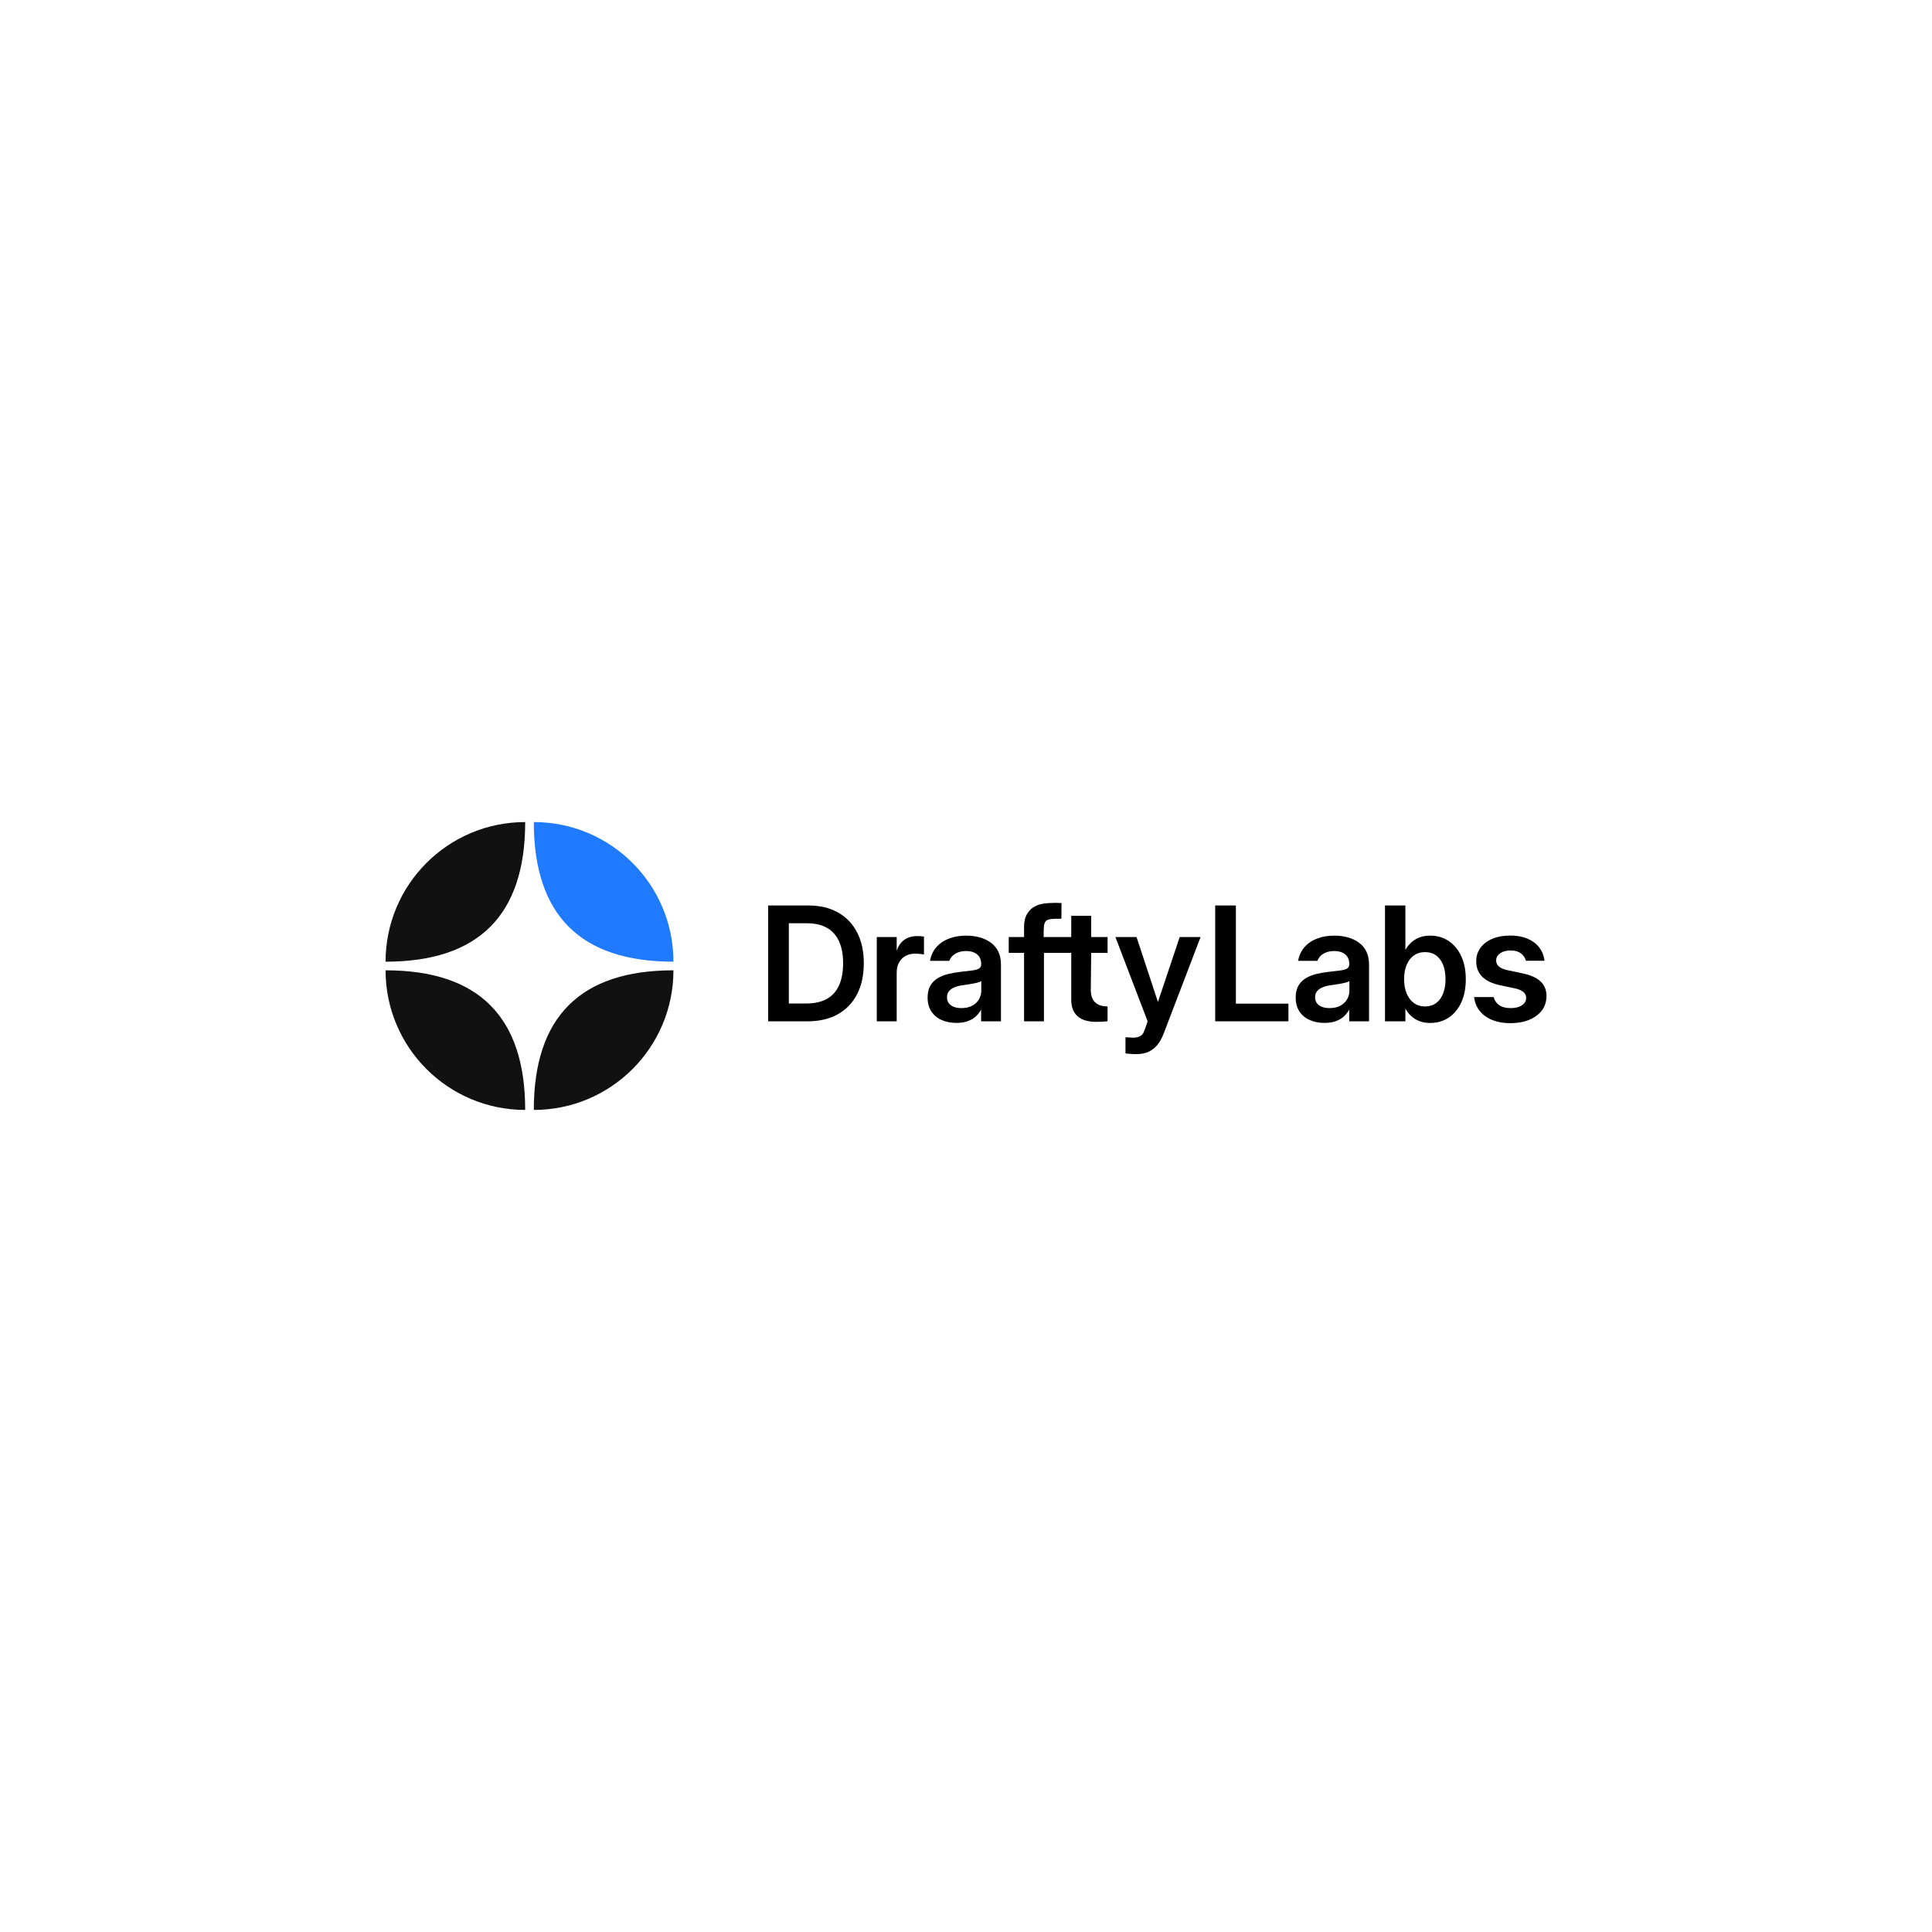
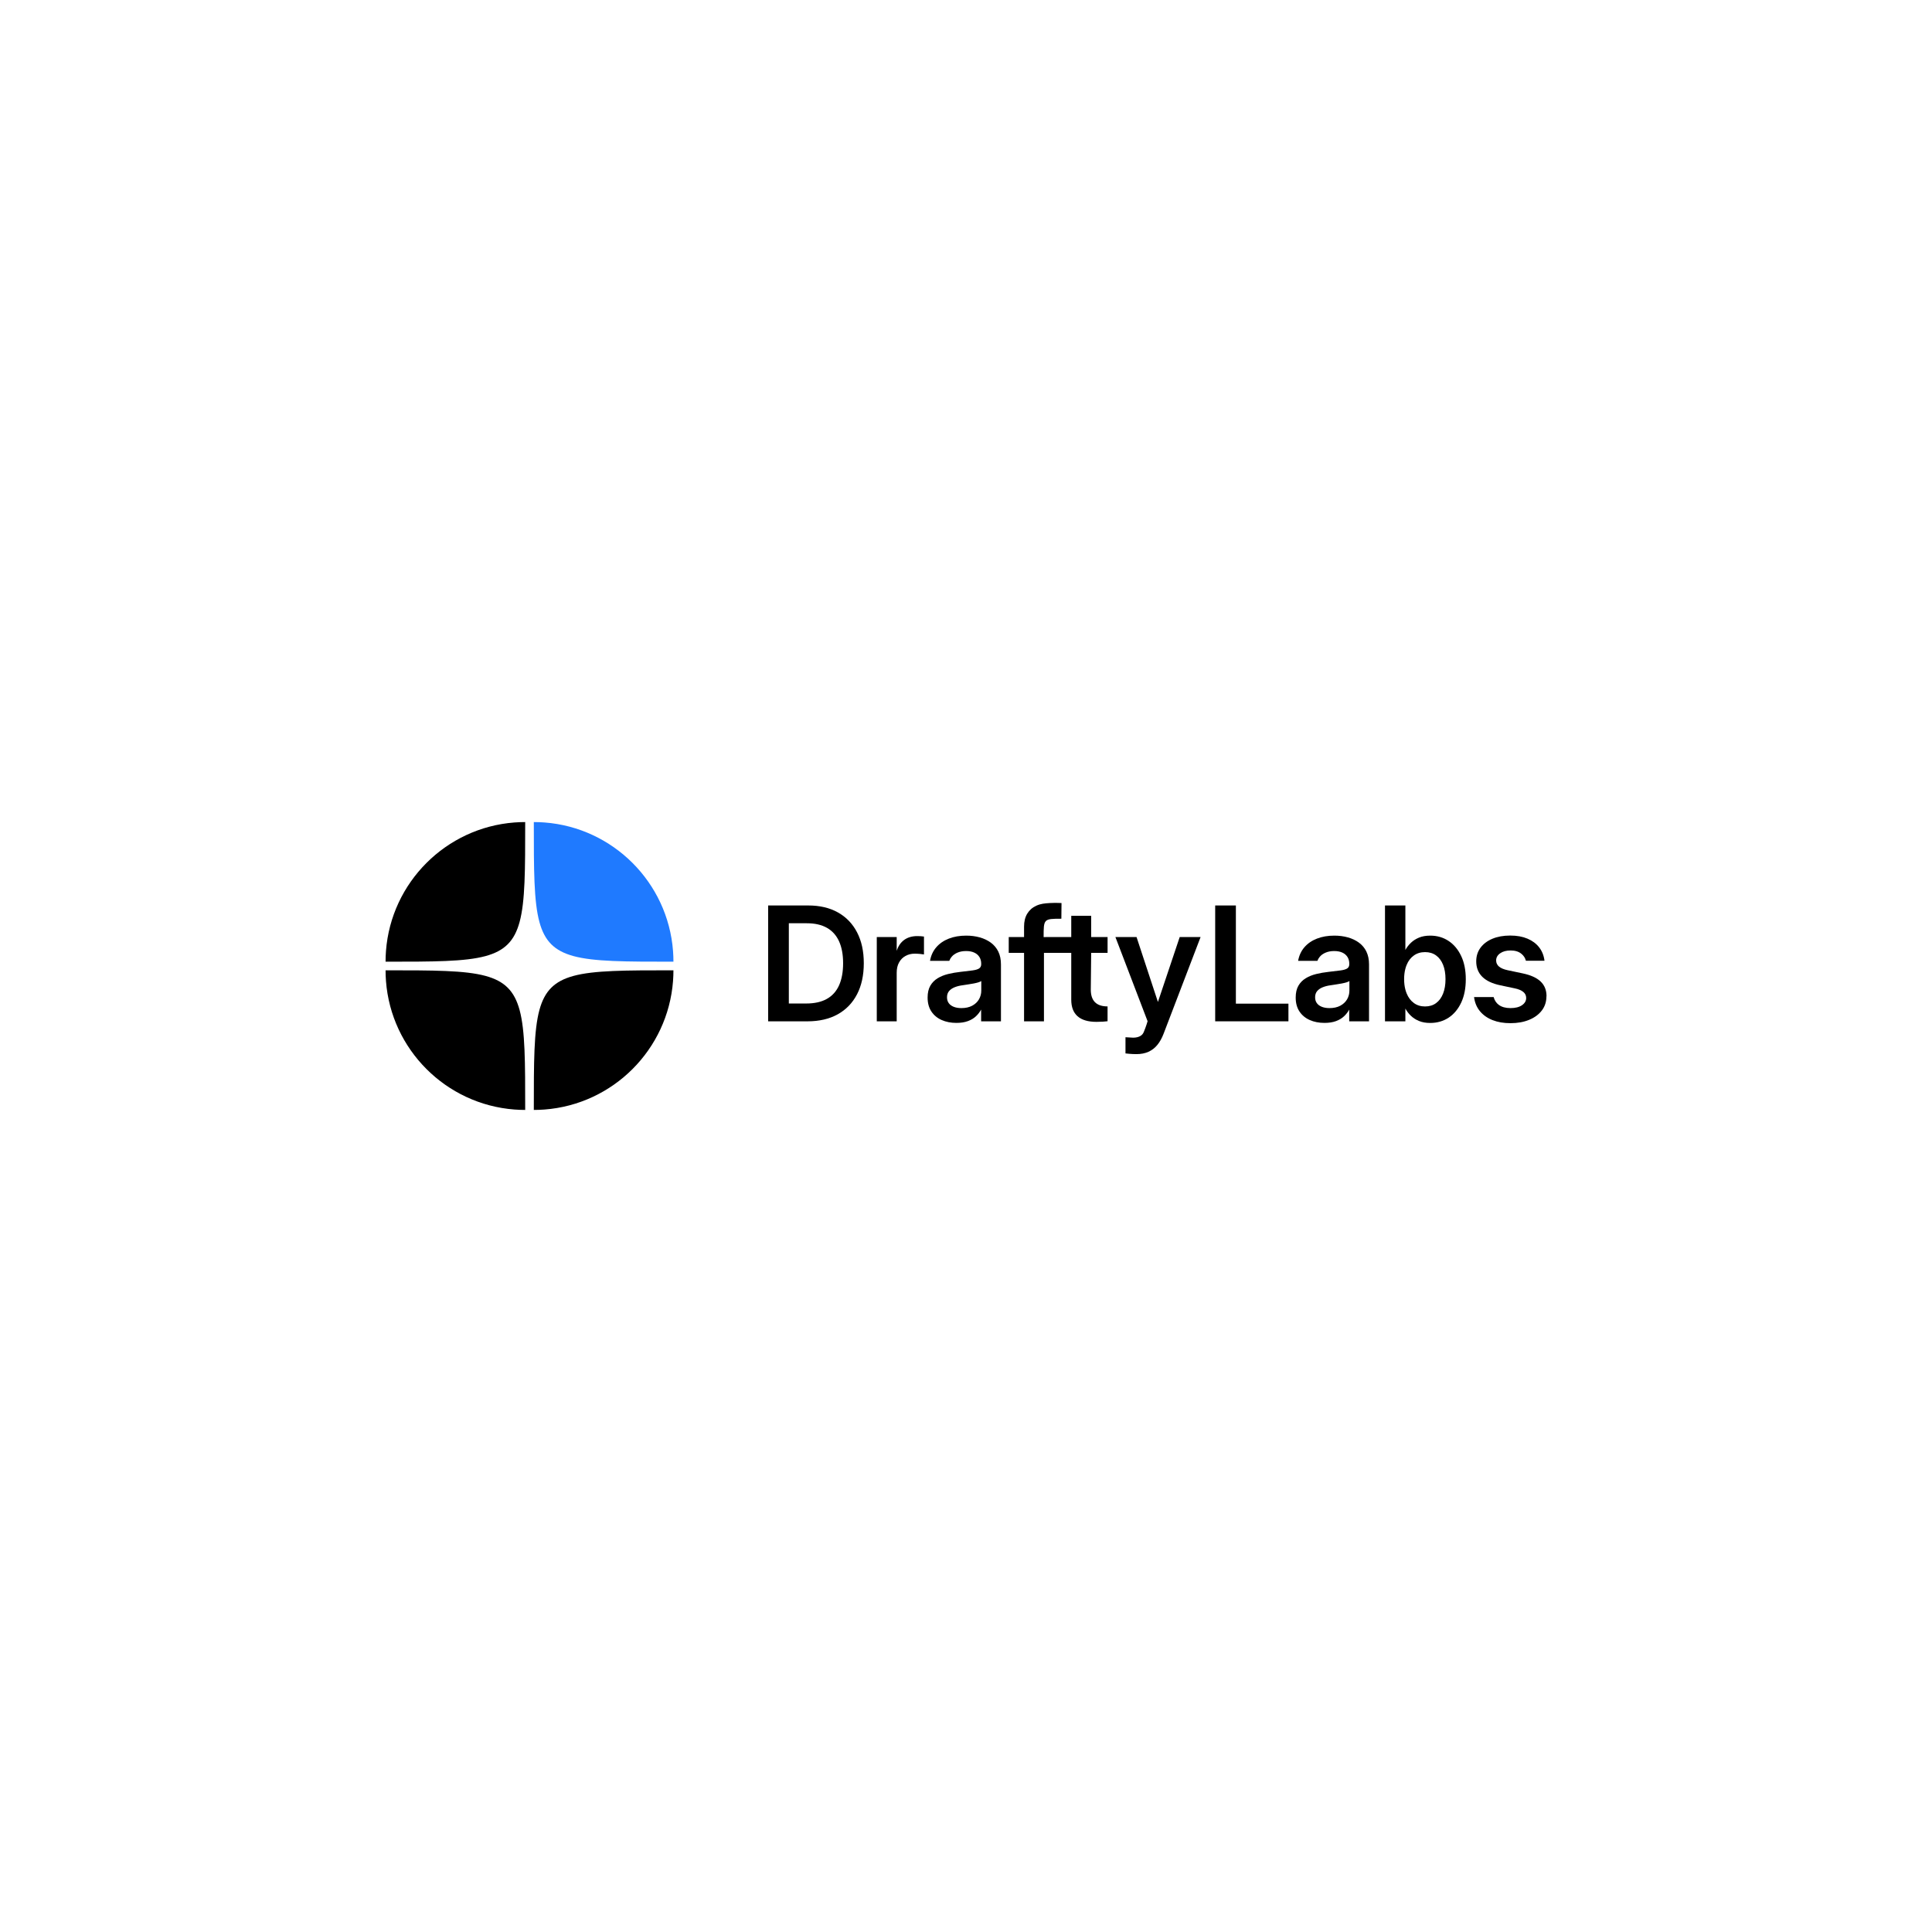
- <svg xmlns="http://www.w3.org/2000/svg" id="Layer_1" data-name="Layer 1" viewBox="0 0 1000 1000">
+ <svg xmlns="http://www.w3.org/2000/svg" id="Layer_1" data-name="Layer 1" width="1000" height="1000" viewBox="0 0 1000 1000">
  <defs>
    <style>
      .cls-1 {
        fill: #1f7aff;
      }
- 
-       .cls-2 {
-         fill: #111;
-       }
    </style>
  </defs>
  <g>
-     <path class="cls-2" d="M271.84,574.5h0c-39.92,0-72.27-32.36-72.27-72.27h0q72.27,0,72.27,72.27Z" />
-     <path class="cls-2" d="M271.84,425.5h0c-39.92,0-72.27,32.36-72.27,72.27h0q72.27,0,72.27-72.27Z" />
-     <path class="cls-2" d="M276.3,574.5h0c39.92,0,72.27-32.36,72.27-72.27h0q-72.27,0-72.27,72.27Z" />
-     <path class="cls-1" d="M276.3,425.5h0c39.92,0,72.27,32.36,72.27,72.27h0q-72.27,0-72.27-72.27Z" />
+     <path d="M271.84,574.5c-1.86,0-3.71-.07-5.54-.21-35.49-2.69-63.83-31.03-66.52-66.52-.14-1.83-.21-3.68-.21-5.54,24.79,0,41.07,0,51.77,2.91,4.9,1.34,8.63,3.28,11.47,6.12,2.84,2.84,4.78,6.57,6.12,11.47h0c2.91,10.71,2.91,26.99,2.91,51.77Z" />
+     <path d="M271.84,425.5c0,24.78,0,41.06-2.91,51.76h0c-1.34,4.91-3.28,8.64-6.12,11.48-2.84,2.84-6.57,4.78-11.47,6.12-10.7,2.91-26.98,2.91-51.77,2.91,0-1.86.07-3.71.21-5.54,2.69-35.49,31.03-63.83,66.52-66.52,1.83-.14,3.68-.21,5.54-.21Z" />
+     <path d="M348.57,502.23c0,1.86-.07,3.71-.21,5.54-2.69,35.49-31.03,63.83-66.52,66.52-1.83.14-3.68.21-5.54.21,0-24.78,0-41.06,2.91-51.76,1.33-4.9,3.28-8.64,6.12-11.48,2.84-2.84,6.57-4.78,11.47-6.12,10.7-2.91,26.98-2.91,51.77-2.91Z" />
+     <path class="cls-1" d="M348.57,497.77c-24.79,0-41.07,0-51.77-2.91-4.9-1.34-8.63-3.28-11.47-6.12s-4.79-6.58-6.12-11.48h0c-2.91-10.71-2.91-26.99-2.91-51.76,1.86,0,3.71.07,5.54.21,35.49,2.69,63.83,31.03,66.52,66.52.14,1.83.21,3.68.21,5.54Z" />
  </g>
  <g>
    <g>
      <polygon points="639.69 468.67 628.98 468.67 628.98 528.63 666.89 528.63 666.89 519.49 639.69 519.49 639.69 468.67" />
      <path d="M756.3,494.83c-1.59-3.38-3.78-5.99-6.54-7.81-2.76-1.83-5.92-2.74-9.5-2.74-2.2,0-4.12.34-5.78,1.02-1.64.69-3.05,1.58-4.21,2.7-1.16,1.11-2.1,2.34-2.85,3.69v-23.02h-10.55v59.97h10.55v-6.61c.72,1.33,1.63,2.56,2.78,3.66,1.18,1.16,2.59,2.07,4.26,2.76,1.67.69,3.58,1.03,5.76,1.03,3.64,0,6.85-.92,9.62-2.76,2.76-1.84,4.92-4.45,6.5-7.83,1.57-3.38,2.35-7.39,2.35-12.04s-.79-8.65-2.39-12.03ZM746.93,514.3c-.85,2.12-2.05,3.76-3.62,4.91s-3.47,1.73-5.7,1.73-4.15-.58-5.78-1.77c-1.62-1.18-2.87-2.83-3.74-4.95-.26-.64-.49-1.31-.67-2.01-.43-1.62-.65-3.43-.65-5.39s.21-3.79.65-5.41c.18-.7.41-1.36.67-2,.86-2.09,2.11-3.72,3.74-4.86,1.62-1.16,3.55-1.74,5.78-1.74s4.12.57,5.7,1.72c1.57,1.13,2.77,2.75,3.62,4.84.84,2.09,1.26,4.58,1.26,7.45s-.42,5.36-1.26,7.48Z" />
      <path d="M800.43,515.67c0,2.81-.79,5.27-2.37,7.34-1.58,2.08-3.78,3.7-6.58,4.85-2.81,1.16-6.02,1.73-9.64,1.73s-6.54-.52-9.23-1.56c-2.7-1.05-4.88-2.58-6.56-4.59-1.68-2.01-2.71-4.47-3.08-7.37h10.13c.48,1.74,1.36,3.08,2.67,4.05,1.51,1.11,3.52,1.67,6.04,1.67s4.51-.49,5.96-1.49c1.45-.99,2.18-2.24,2.18-3.74,0-1.29-.51-2.34-1.53-3.17-1.02-.81-2.48-1.43-4.38-1.82l-7.44-1.57c-4.13-.86-7.26-2.33-9.36-4.4-2.1-2.08-3.15-4.75-3.15-8,0-2.68.73-5.02,2.19-7.02,1.47-2,3.52-3.56,6.15-4.67,2.64-1.11,5.73-1.67,9.25-1.67s6.41.54,8.95,1.61c2.53,1.07,4.55,2.58,6.05,4.52,1.51,1.95,2.42,4.25,2.74,6.9h-9.62c-.34-1.4-1.11-2.58-2.29-3.56-1.4-1.17-3.27-1.75-5.63-1.75-2.23,0-4.03.49-5.41,1.47s-2.07,2.21-2.07,3.69c0,1.29.5,2.34,1.49,3.18.99.83,2.5,1.47,4.51,1.89l7.64,1.61c4.25.88,7.37,2.3,9.4,4.24,2.03,1.95,3.04,4.49,3.04,7.63Z" />
      <path d="M707.24,492.51c-.93-1.86-2.21-3.39-3.86-4.6-1.65-1.21-3.55-2.11-5.72-2.72-2.16-.6-4.49-.91-6.98-.91-3.38,0-6.4.51-9.04,1.55-2.64,1.03-4.81,2.52-6.49,4.47s-2.75,4.28-3.24,7.02h9.98c.26-.75.68-1.46,1.23-2.11.76-.9,1.77-1.61,3.04-2.14,1.26-.54,2.73-.81,4.42-.81s3.07.27,4.23.81c1.15.53,2.03,1.29,2.65,2.27.61.98.93,2.13.93,3.48v.24c0,1-.36,1.73-1.07,2.2s-1.85.81-3.44,1.03c-1.58.21-3.7.47-6.32.76-2.18.24-4.28.61-6.3,1.1-2.03.5-3.84,1.23-5.43,2.2-1.59.97-2.85,2.26-3.78,3.86-.93,1.61-1.4,3.65-1.4,6.12,0,2.87.66,5.28,1.96,7.23,1.3,1.94,3.07,3.41,5.31,4.4,2.24.99,4.78,1.49,7.63,1.49,2.3,0,4.29-.31,5.96-.93,1.66-.61,3.05-1.45,4.16-2.5,1.11-1.04,2-2.2,2.68-3.46v6.08h10.26v-29.46c0-2.57-.46-4.79-1.38-6.66ZM697.24,517.27c-.81,1.37-1.99,2.48-3.53,3.3-1.54.81-3.39,1.22-5.57,1.22-1.48,0-2.78-.21-3.9-.64-1.12-.44-2-1.06-2.61-1.89-.62-.83-.93-1.85-.93-3.06,0-1.31.36-2.39,1.08-3.24.73-.84,1.71-1.51,2.94-1.99,1.24-.49,2.6-.82,4.11-1.01.88-.14,1.81-.27,2.79-.43.98-.15,1.94-.3,2.86-.48.93-.18,1.74-.36,2.44-.58.7-.22,1.21-.45,1.53-.69v4.96c0,1.63-.41,3.14-1.21,4.53Z" />
    </g>
    <g>
      <g>
        <path d="M443.62,482.59c-2.32-4.48-5.62-7.91-9.92-10.32-4.29-2.41-9.41-3.6-15.37-3.6h-20.73v59.97h20.28c6.12,0,11.35-1.21,15.7-3.62,4.34-2.42,7.68-5.87,10.02-10.37,2.33-4.49,3.5-9.85,3.5-16.08s-1.16-11.49-3.48-15.98ZM434.3,510c-1.4,3.11-3.51,5.46-6.34,7.04-2.82,1.58-6.37,2.37-10.64,2.37h-9.02v-41.53h9.34c4.15,0,7.62.79,10.4,2.37,2.78,1.58,4.86,3.91,6.26,6.99,1.4,3.07,2.09,6.85,2.09,11.33s-.7,8.32-2.09,11.43Z" />
        <path d="M516.71,492.51c-.93-1.86-2.22-3.39-3.86-4.6-1.66-1.21-3.56-2.11-5.72-2.72-2.16-.6-4.49-.91-6.99-.91-3.37,0-6.39.51-9.03,1.55-2.64,1.03-4.81,2.52-6.49,4.47s-2.76,4.28-3.24,7.02h9.98c.26-.75.67-1.46,1.23-2.11.76-.9,1.77-1.61,3.03-2.14,1.27-.54,2.74-.81,4.44-.81s3.07.27,4.23.81c1.15.53,2.03,1.29,2.65,2.27.61.98.93,2.13.93,3.48v.24c0,1-.36,1.73-1.07,2.2-.71.47-1.85.81-3.44,1.03-1.58.21-3.7.47-6.32.76-2.18.24-4.28.61-6.3,1.1-2.03.5-3.84,1.23-5.43,2.2-1.59.97-2.85,2.26-3.78,3.86-.93,1.61-1.4,3.65-1.4,6.12,0,2.87.66,5.28,1.96,7.23,1.3,1.94,3.07,3.41,5.31,4.4,2.24.99,4.78,1.49,7.62,1.49,2.31,0,4.3-.31,5.97-.93,1.66-.61,3.05-1.45,4.16-2.5,1.1-1.04,2-2.2,2.68-3.46v6.08h10.26v-29.46c0-2.57-.46-4.79-1.38-6.66ZM507.91,512.74c0,1.63-.4,3.14-1.21,4.53-.8,1.37-1.98,2.48-3.52,3.3-1.54.81-3.39,1.22-5.57,1.22-1.48,0-2.78-.21-3.9-.64-1.12-.44-2-1.06-2.61-1.89-.62-.83-.93-1.85-.93-3.06,0-1.31.36-2.39,1.08-3.24.73-.84,1.71-1.51,2.94-1.99,1.24-.49,2.6-.82,4.11-1.01.89-.14,1.81-.27,2.79-.43.98-.15,1.94-.3,2.86-.48.93-.18,1.73-.36,2.43-.58.7-.22,1.21-.45,1.53-.69v4.96Z" />
        <path d="M478.25,484.76v9.26c-.37-.07-1.03-.17-1.97-.26-.94-.09-1.89-.14-2.85-.14-1.75,0-3.32.39-4.74,1.17-1.41.77-2.52,1.89-3.33,3.36-.82,1.46-1.23,3.24-1.23,5.33v25.15h-10.31v-43.63h10.31v7.16c.78-2.46,2.06-4.34,3.86-5.65,1.82-1.32,4.07-1.99,6.76-1.99.61,0,1.25.02,1.89.06s1.18.1,1.6.18Z" />
      </g>
      <path d="M621.43,485l-19.16,50.07c-.88,2.3-1.96,4.24-3.24,5.79-1.27,1.56-2.8,2.74-4.58,3.54-1.79.81-3.86,1.21-6.23,1.21-1.26,0-2.48-.05-3.65-.16-.73-.07-1.41-.14-2.02-.2v-8.38c1.33.08,2.66.16,3.99.23,3.06-.02,4.35-1.27,4.77-1.75.53-.6.86-1.49,1.51-3.23.54-1.44.91-2.66,1.17-3.54l-16.66-43.58h10.94c3.69,11.21,7.38,22.41,11.07,33.62,3.76-11.21,7.52-22.41,11.28-33.62h10.82Z" />
      <path d="M564.79,493.22c-.06,6.33-.14,12.67-.2,19q0,8.69,8.68,8.7v7.67c-.72.09-1.5.17-2.35.22-1.17.06-2.3.1-3.4.1-4.34,0-7.6-.97-9.78-2.9-2.18-1.93-3.26-4.79-3.26-8.57v-24.23h-14.13v35.42h-10.3v-35.42h-7.93v-8.21h7.93v-5.35c0-2.68.54-4.92,1.65-6.74,1.1-1.81,2.65-3.18,4.66-4.1,2.32-1.07,4.36-1.23,7.09-1.4,1.6-.1,3.4-.08,4.14-.06.76.01,1.4.04,1.85.06-.03,2.71-.05,5.41-.08,8.12-9.18,0-9.18.1-9.18,9.5,3.17-.01,6.33-.02,9.5-.03h4.8v-10.98h10.31v10.98h8.49v8.21h-8.49Z" />
    </g>
  </g>
</svg>
